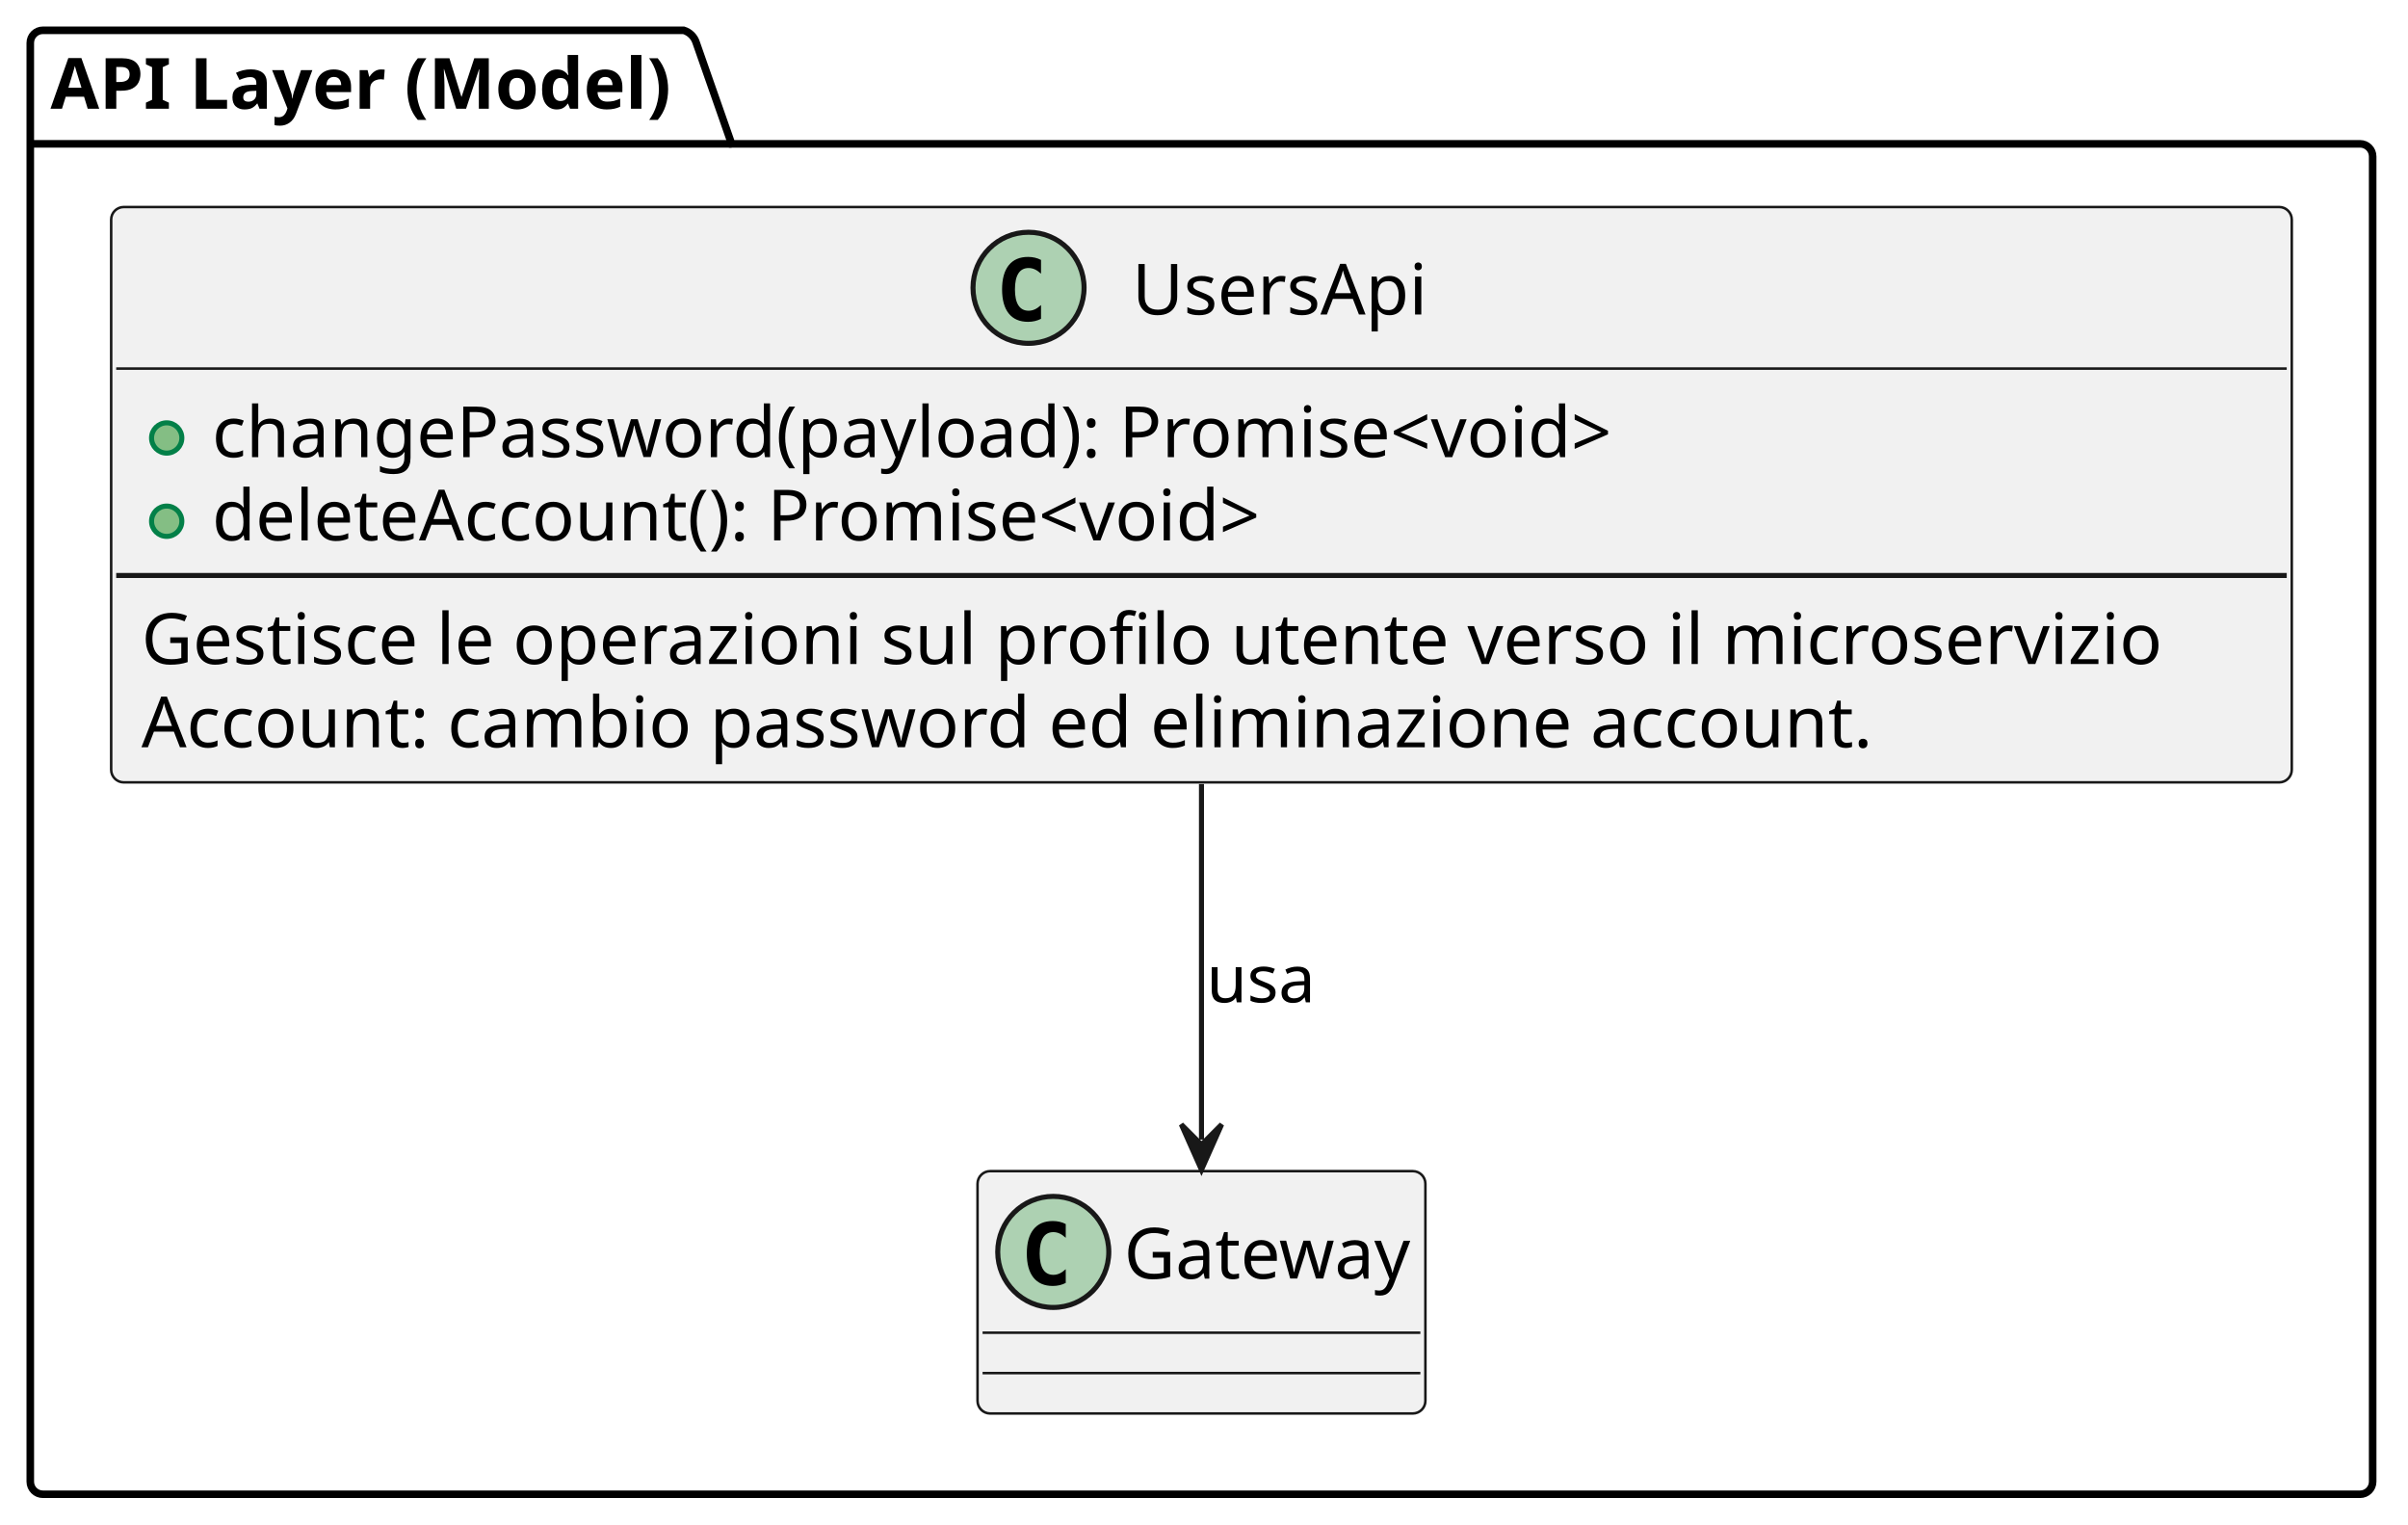
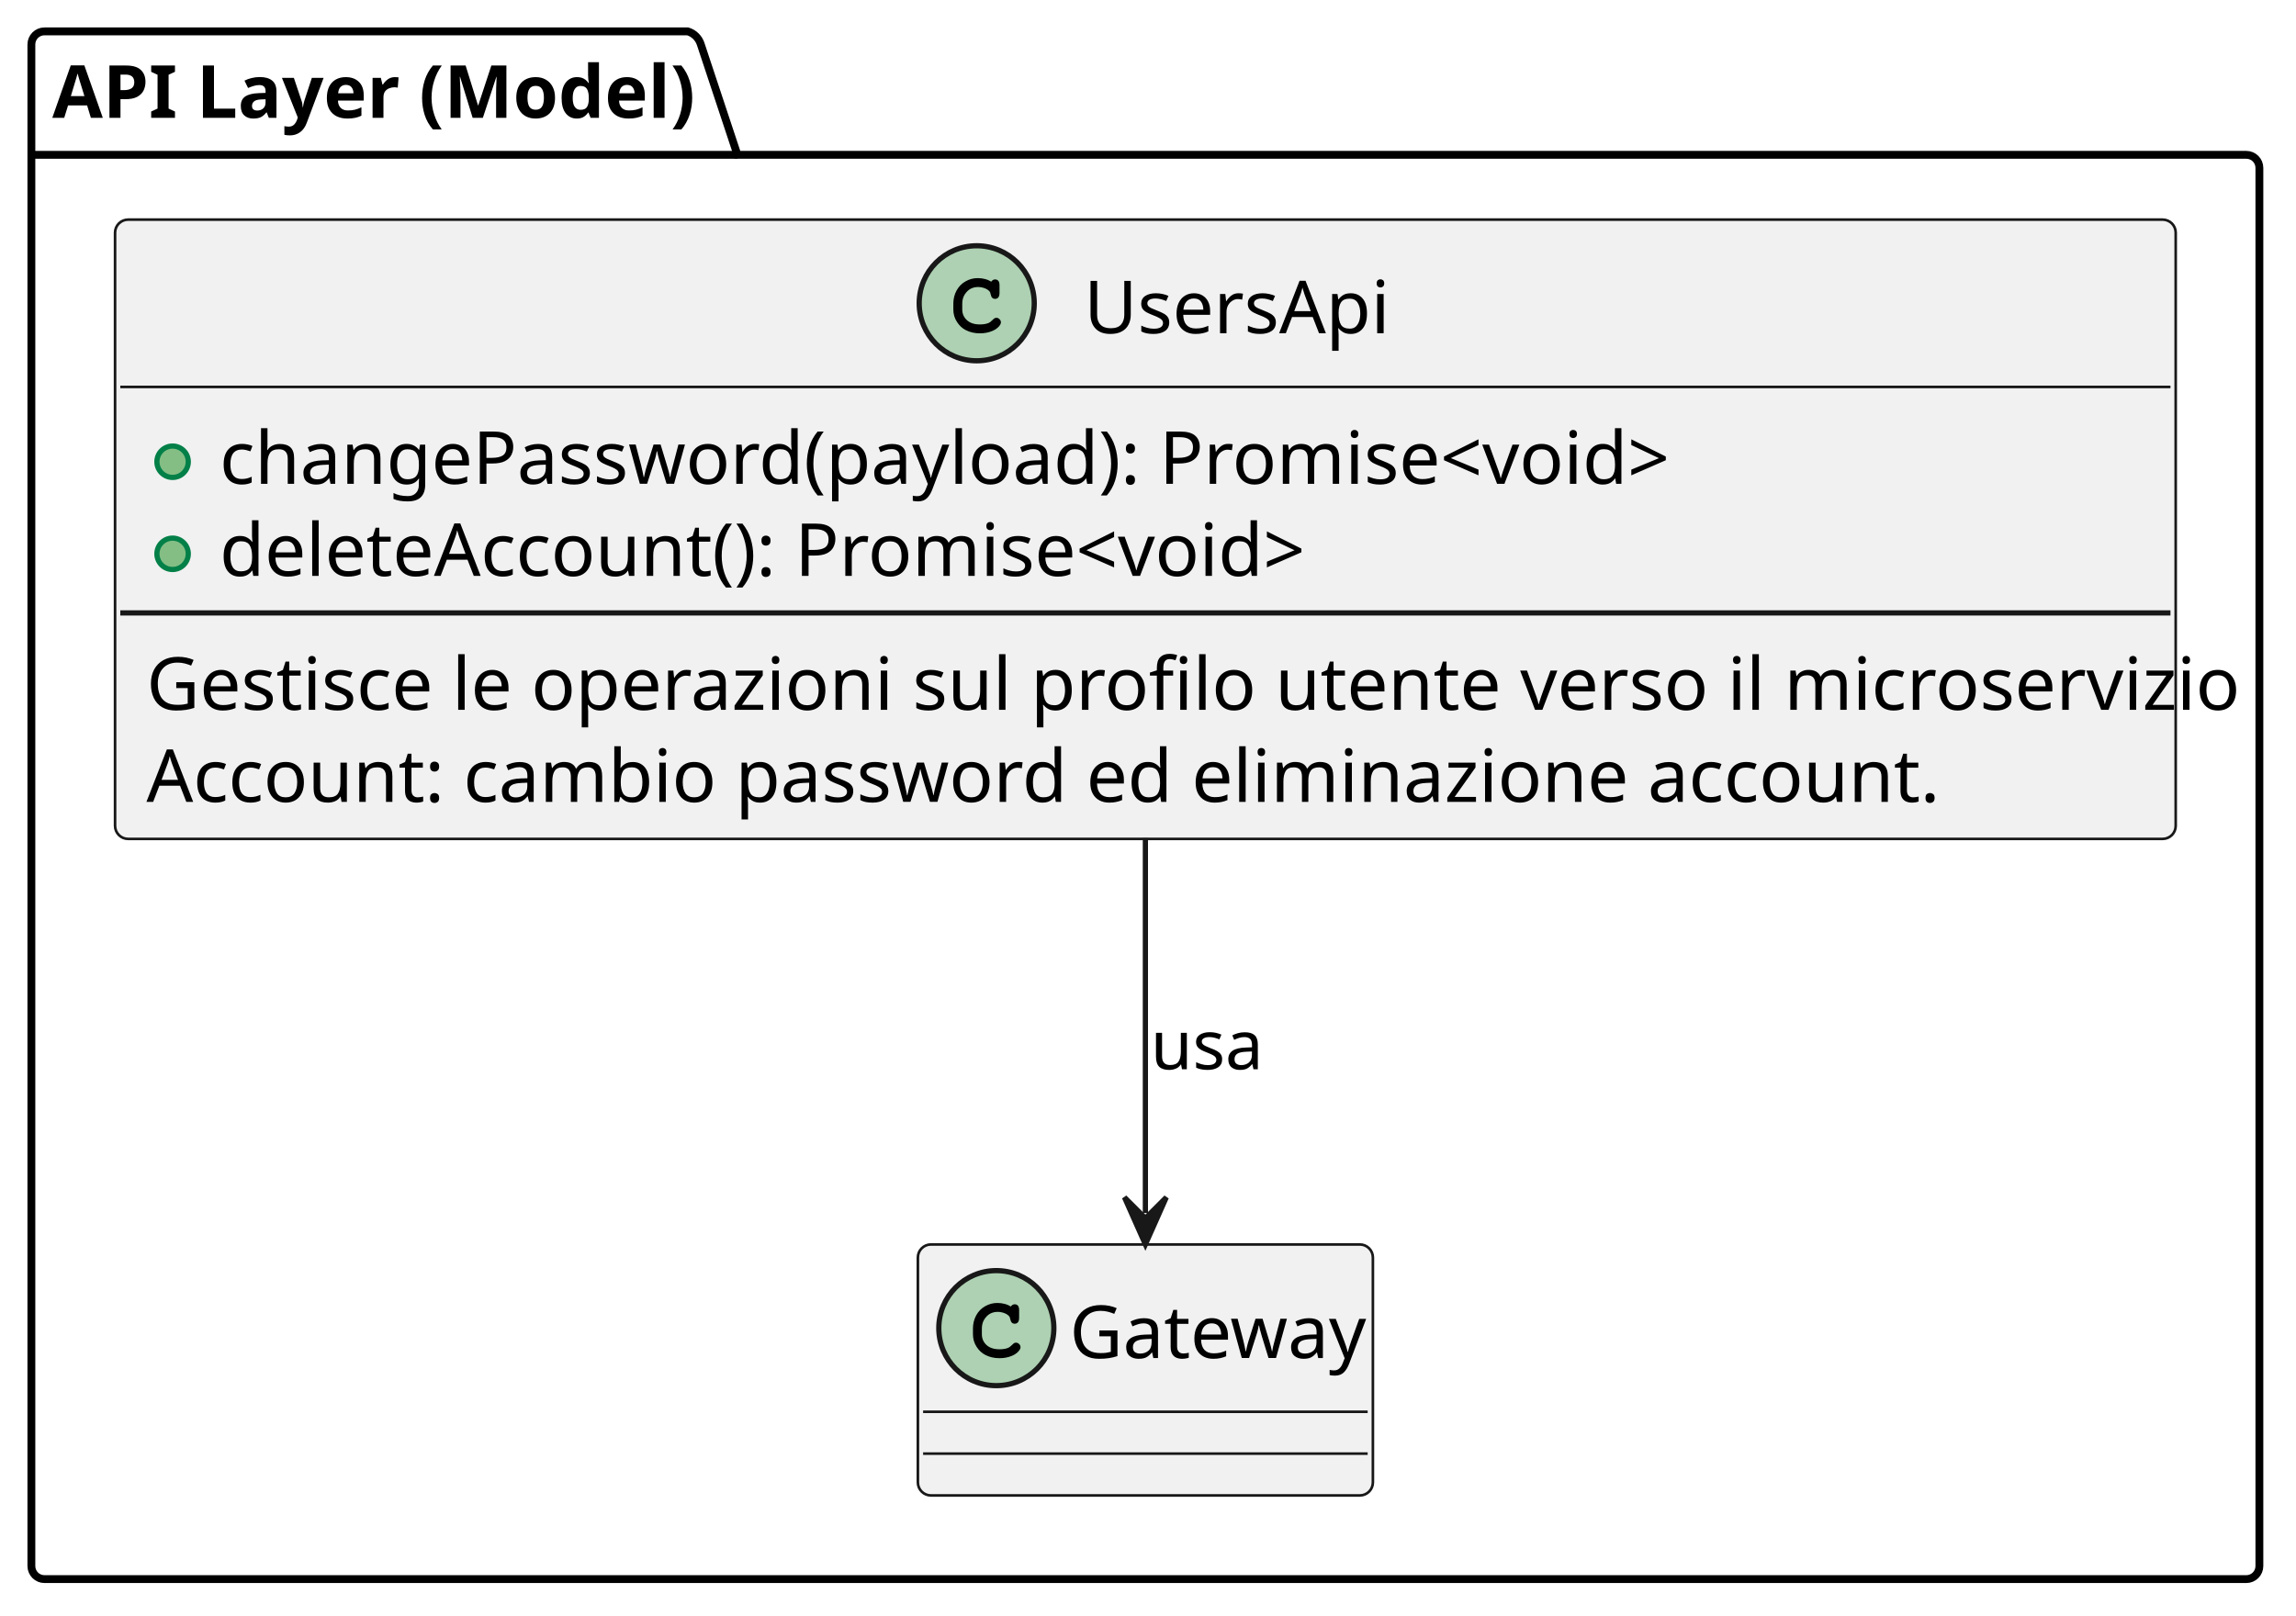
- <svg xmlns="http://www.w3.org/2000/svg" contentStyleType="text/css" data-diagram-type="CLASS" height="302px" preserveAspectRatio="none" style="width:477px;height:302px;background:#FFFFFF;" version="1.1" viewBox="0 0 477 302" width="477px" zoomAndPan="magnify">
+ <svg xmlns="http://www.w3.org/2000/svg" contentStyleType="text/css" height="309px" preserveAspectRatio="none" style="width:439px;height:309px;background:#FFFFFF;" version="1.1" viewBox="0 0 439 309" width="439px" zoomAndPan="magnify">
  <defs />
  <g>
-     <g class="cluster" data-qualified-name="API Layer .Model." data-source-line="1" id="ent0002">
-       <path d="M8.5,6 L135.425,6 A3.75,3.75 0 0 1 137.925,8.5 L144.925,28.488 L467.5,28.488 A2.5,2.5 0 0 1 470,30.988 L470,293.45 A2.5,2.5 0 0 1 467.5,295.95 L8.5,295.95 A2.5,2.5 0 0 1 6,293.45 L6,8.5 A2.5,2.5 0 0 1 8.5,6" fill="none" style="stroke:#000000;stroke-width:1.5;" />
-       <line style="stroke:#000000;stroke-width:1.5;" x1="6" x2="144.925" y1="28.488" y2="28.488" />
-       <text fill="#000000" font-family="sans-serif" font-size="14" font-weight="bold" lengthAdjust="spacing" textLength="125.925" x="10" y="21.535">API Layer (Model)</text>
+     <g id="cluster_API Layer (Model)">
+       <path d="M8.5,6 L131.5,6 A3.75,3.75 0 0 1 134,8.5 L141,29.609 L429.5,29.609 A2.5,2.5 0 0 1 432,32.109 L432,299.5 A2.5,2.5 0 0 1 429.5,302 L8.5,302 A2.5,2.5 0 0 1 6,299.5 L6,8.5 A2.5,2.5 0 0 1 8.5,6 " fill="none" style="stroke:#000000;stroke-width:1.5;" />
+       <line style="stroke:#000000;stroke-width:1.5;" x1="6" x2="141" y1="29.609" y2="29.609" />
+       <text fill="#000000" font-family="sans-serif" font-size="14" font-weight="bold" lengthAdjust="spacing" textLength="122" x="10" y="22.533">API Layer (Model)</text>
    </g>
-     <g class="entity" data-qualified-name="API Layer .Model..UsersApi" data-source-line="2" id="ent0003">
-       <rect fill="#F1F1F1" height="113.953" rx="2.5" ry="2.5" style="stroke:#181818;stroke-width:0.5;" width="431.959" x="22.02" y="41" />
-       <ellipse cx="203.74" cy="57" fill="#ADD1B2" rx="11" ry="11" style="stroke:#181818;stroke-width:1;" />
-       <path d="M206.213,63.143 Q205.632,63.442 204.993,63.591 Q204.353,63.741 203.648,63.741 Q201.141,63.741 199.821,62.089 Q198.501,60.437 198.501,57.316 Q198.501,54.187 199.821,52.535 Q201.141,50.883 203.648,50.883 Q204.353,50.883 205.001,51.032 Q205.648,51.182 206.213,51.48 L206.213,54.203 Q205.582,53.622 204.988,53.352 Q204.395,53.083 203.764,53.083 Q202.419,53.083 201.735,54.149 Q201.05,55.216 201.05,57.316 Q201.05,59.408 201.735,60.474 Q202.419,61.541 203.764,61.541 Q204.395,61.541 204.988,61.271 Q205.582,61.002 206.213,60.42 Z " fill="#000000" />
-       <text fill="#000000" font-family="sans-serif" font-size="14" lengthAdjust="spacing" textLength="60.02" x="224.24" y="62.291">UsersApi</text>
-       <line style="stroke:#181818;stroke-width:0.5;" x1="23.02" x2="452.979" y1="73" y2="73" />
-       <g data-visibility-modifier="PUBLIC_METHOD">
-         <ellipse cx="33.02" cy="86.744" fill="#84BE84" rx="3" ry="3" style="stroke:#038048;stroke-width:1;" />
-       </g>
-       <text fill="#000000" font-family="sans-serif" font-size="14" lengthAdjust="spacing" textLength="288.572" x="42.02" y="90.535">changePassword(payload): Promise&lt;void&gt;</text>
-       <g data-visibility-modifier="PUBLIC_METHOD">
-         <ellipse cx="33.02" cy="103.232" fill="#84BE84" rx="3" ry="3" style="stroke:#038048;stroke-width:1;" />
-       </g>
-       <text fill="#000000" font-family="sans-serif" font-size="14" lengthAdjust="spacing" textLength="219.755" x="42.02" y="107.023">deleteAccount(): Promise&lt;void&gt;</text>
-       <line style="stroke:#181818;stroke-width:1;" x1="23.02" x2="452.979" y1="113.977" y2="113.977" />
-       <text fill="#000000" font-family="sans-serif" font-size="14" lengthAdjust="spacing" textLength="419.959" x="28.02" y="131.512">Gestisce le operazioni sul profilo utente verso il microservizio</text>
-       <text fill="#000000" font-family="sans-serif" font-size="14" lengthAdjust="spacing" textLength="356.884" x="28.02" y="148">Account: cambio password ed eliminazione account.</text>
+     <g id="elem_UsersApi">
+       <rect codeLine="2" fill="#F1F1F1" height="118.438" id="UsersApi" rx="2.5" ry="2.5" style="stroke:#181818;stroke-width:0.5;" width="394" x="22" y="42" />
+       <ellipse cx="186.75" cy="58" fill="#ADD1B2" rx="11" ry="11" style="stroke:#181818;stroke-width:1.0;" />
+       <path d="M189.516,53.875 Q189.672,53.656 189.859,53.547 Q190.047,53.438 190.266,53.438 Q190.641,53.438 190.875,53.703 Q191.109,53.953 191.109,54.562 L191.109,56.016 Q191.109,56.625 190.875,56.891 Q190.641,57.156 190.266,57.156 Q189.922,57.156 189.719,56.953 Q189.516,56.766 189.406,56.25 Q189.359,55.891 189.172,55.703 Q188.844,55.328 188.234,55.109 Q187.625,54.891 187,54.891 Q186.234,54.891 185.594,55.219 Q184.969,55.547 184.469,56.297 Q183.984,57.047 183.984,58.078 L183.984,59.172 Q183.984,60.406 184.875,61.234 Q185.766,62.047 187.359,62.047 Q188.297,62.047 188.953,61.797 Q189.344,61.641 189.766,61.203 Q190.031,60.938 190.172,60.859 Q190.328,60.781 190.531,60.781 Q190.859,60.781 191.109,61.047 Q191.375,61.297 191.375,61.641 Q191.375,61.984 191.031,62.391 Q190.531,62.969 189.734,63.297 Q188.656,63.75 187.359,63.75 Q185.844,63.75 184.641,63.125 Q183.656,62.625 182.969,61.562 Q182.281,60.484 182.281,59.203 L182.281,58.047 Q182.281,56.719 182.891,55.578 Q183.516,54.422 184.609,53.812 Q185.703,53.188 186.938,53.188 Q187.672,53.188 188.312,53.359 Q188.969,53.516 189.516,53.875 Z " fill="#000000" />
+       <text fill="#000000" font-family="sans-serif" font-size="14" lengthAdjust="spacing" textLength="56" x="207.25" y="63.728">UsersApi</text>
+       <line style="stroke:#181818;stroke-width:0.5;" x1="23" x2="415" y1="74" y2="74" />
+       <ellipse cx="33" cy="88.305" fill="#84BE84" rx="3" ry="3" style="stroke:#038048;stroke-width:1.0;" />
+       <text fill="#000000" font-family="sans-serif" font-size="14" lengthAdjust="spacing" textLength="269" x="42" y="92.533">changePassword(payload): Promise&lt;void&gt;</text>
+       <ellipse cx="33" cy="105.914" fill="#84BE84" rx="3" ry="3" style="stroke:#038048;stroke-width:1.0;" />
+       <text fill="#000000" font-family="sans-serif" font-size="14" lengthAdjust="spacing" textLength="201" x="42" y="110.143">deleteAccount(): Promise&lt;void&gt;</text>
+       <line style="stroke:#181818;stroke-width:1.0;" x1="23" x2="415" y1="117.219" y2="117.219" />
+       <text fill="#000000" font-family="sans-serif" font-size="14" lengthAdjust="spacing" textLength="382" x="28" y="135.752">Gestisce le operazioni sul profilo utente verso il microservizio</text>
+       <text fill="#000000" font-family="sans-serif" font-size="14" lengthAdjust="spacing" textLength="327" x="28" y="153.361">Account: cambio password ed eliminazione account.</text>
    </g>
-     <g class="entity" data-qualified-name="API Layer .Model..Gateway" data-source-line="10" id="ent0004">
-       <rect fill="#F1F1F1" height="48" rx="2.5" ry="2.5" style="stroke:#181818;stroke-width:0.5;" width="88.718" x="193.64" y="231.95" />
-       <ellipse cx="208.64" cy="247.95" fill="#ADD1B2" rx="11" ry="11" style="stroke:#181818;stroke-width:1;" />
-       <path d="M211.113,254.093 Q210.532,254.392 209.893,254.541 Q209.254,254.691 208.548,254.691 Q206.041,254.691 204.721,253.039 Q203.402,251.387 203.402,248.266 Q203.402,245.137 204.721,243.485 Q206.041,241.833 208.548,241.833 Q209.254,241.833 209.901,241.982 Q210.549,242.132 211.113,242.43 L211.113,245.153 Q210.482,244.572 209.889,244.302 Q209.295,244.032 208.664,244.032 Q207.32,244.032 206.635,245.099 Q205.95,246.166 205.95,248.266 Q205.95,250.358 206.635,251.424 Q207.32,252.491 208.664,252.491 Q209.295,252.491 209.889,252.221 Q210.482,251.952 211.113,251.37 Z " fill="#000000" />
-       <text fill="#000000" font-family="sans-serif" font-size="14" lengthAdjust="spacing" textLength="56.718" x="222.64" y="253.241">Gateway</text>
-       <line style="stroke:#181818;stroke-width:0.5;" x1="194.64" x2="281.358" y1="263.95" y2="263.95" />
-       <line style="stroke:#181818;stroke-width:0.5;" x1="194.64" x2="281.358" y1="271.95" y2="271.95" />
+     <g id="elem_Gateway">
+       <rect fill="#F1F1F1" height="48" id="Gateway" rx="2.5" ry="2.5" style="stroke:#181818;stroke-width:0.5;" width="87" x="175.5" y="238" />
+       <ellipse cx="190.5" cy="254" fill="#ADD1B2" rx="11" ry="11" style="stroke:#181818;stroke-width:1.0;" />
+       <path d="M193.266,249.875 Q193.422,249.656 193.609,249.547 Q193.797,249.438 194.016,249.438 Q194.391,249.438 194.625,249.703 Q194.859,249.953 194.859,250.562 L194.859,252.016 Q194.859,252.625 194.625,252.891 Q194.391,253.156 194.016,253.156 Q193.672,253.156 193.469,252.953 Q193.266,252.766 193.156,252.25 Q193.109,251.891 192.922,251.703 Q192.594,251.328 191.984,251.109 Q191.375,250.891 190.75,250.891 Q189.984,250.891 189.344,251.219 Q188.719,251.547 188.219,252.297 Q187.734,253.047 187.734,254.078 L187.734,255.172 Q187.734,256.406 188.625,257.234 Q189.516,258.047 191.109,258.047 Q192.047,258.047 192.703,257.797 Q193.094,257.641 193.516,257.203 Q193.781,256.938 193.922,256.859 Q194.078,256.781 194.281,256.781 Q194.609,256.781 194.859,257.047 Q195.125,257.297 195.125,257.641 Q195.125,257.984 194.781,258.391 Q194.281,258.969 193.484,259.297 Q192.406,259.75 191.109,259.75 Q189.594,259.75 188.391,259.125 Q187.406,258.625 186.719,257.562 Q186.031,256.484 186.031,255.203 L186.031,254.047 Q186.031,252.719 186.641,251.578 Q187.266,250.422 188.359,249.812 Q189.453,249.188 190.688,249.188 Q191.422,249.188 192.062,249.359 Q192.719,249.516 193.266,249.875 Z " fill="#000000" />
+       <text fill="#000000" font-family="sans-serif" font-size="14" lengthAdjust="spacing" textLength="55" x="204.5" y="259.728">Gateway</text>
+       <line style="stroke:#181818;stroke-width:0.5;" x1="176.5" x2="261.5" y1="270" y2="270" />
+       <line style="stroke:#181818;stroke-width:0.5;" x1="176.5" x2="261.5" y1="278" y2="278" />
    </g>
-     <g class="link" data-entity-1="ent0003" data-entity-2="ent0004" data-link-type="dependency" data-source-line="10" id="lnk5">
-       <path codeLine="10" d="M238,155.28 C238,181.64 238,205.58 238,225.7" fill="none" id="UsersApi-to-Gateway" style="stroke:#181818;stroke-width:1;" />
-       <polygon fill="#181818" points="238,231.7,242,222.7,238,226.7,234,222.7,238,231.7" style="stroke:#181818;stroke-width:1;" />
-       <text fill="#000000" font-family="sans-serif" font-size="13" lengthAdjust="spacing" textLength="21.874" x="239" y="198.518">usa</text>
+     <g id="link_UsersApi_Gateway">
+       <path codeLine="10" d="M219,160.3 C219,187.25 219,211.69 219,231.99 " fill="none" id="UsersApi-to-Gateway" style="stroke:#181818;stroke-width:1.0;" />
+       <polygon fill="#181818" points="219,237.99,223,228.99,219,232.99,215,228.99,219,237.99" style="stroke:#181818;stroke-width:1.0;" />
+       <text fill="#000000" font-family="sans-serif" font-size="13" lengthAdjust="spacing" textLength="21" x="220" y="204.495">usa</text>
    </g>
  </g>
</svg>
